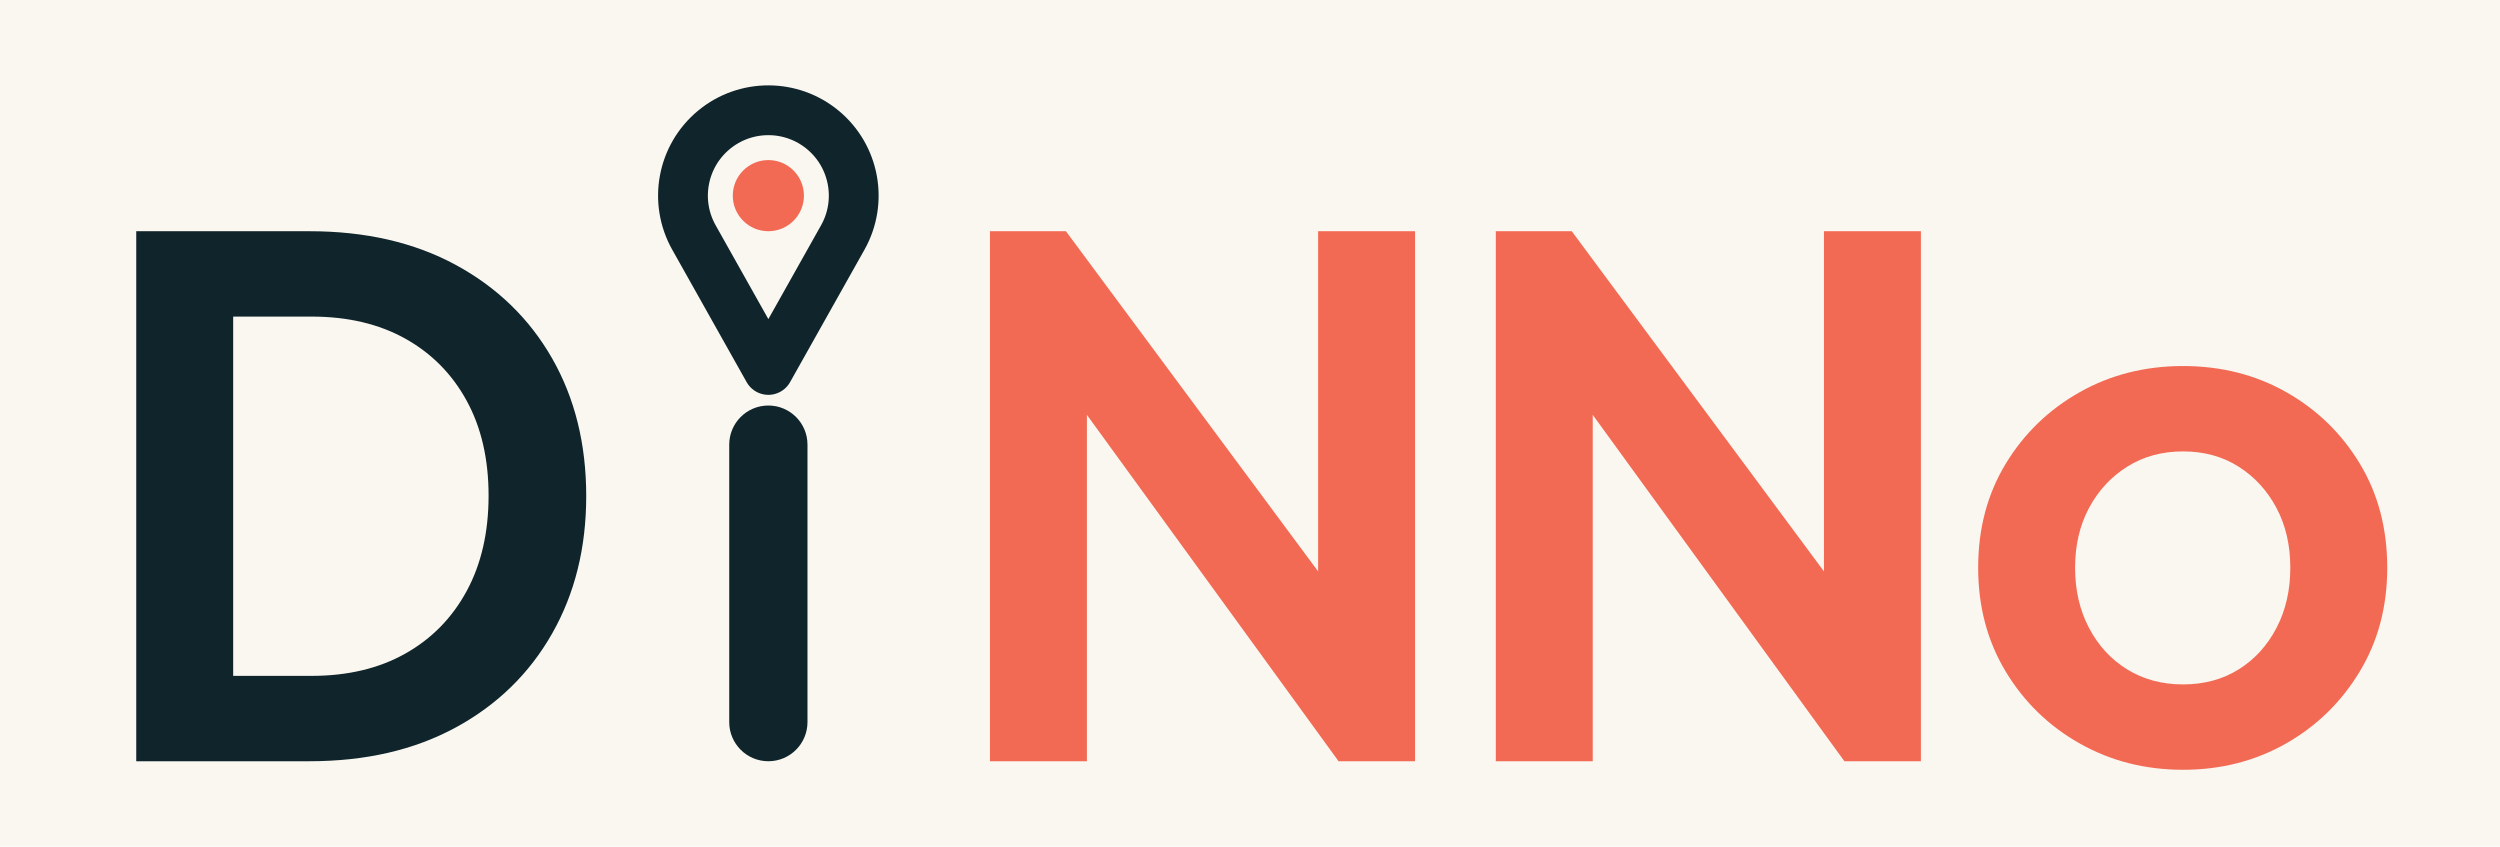
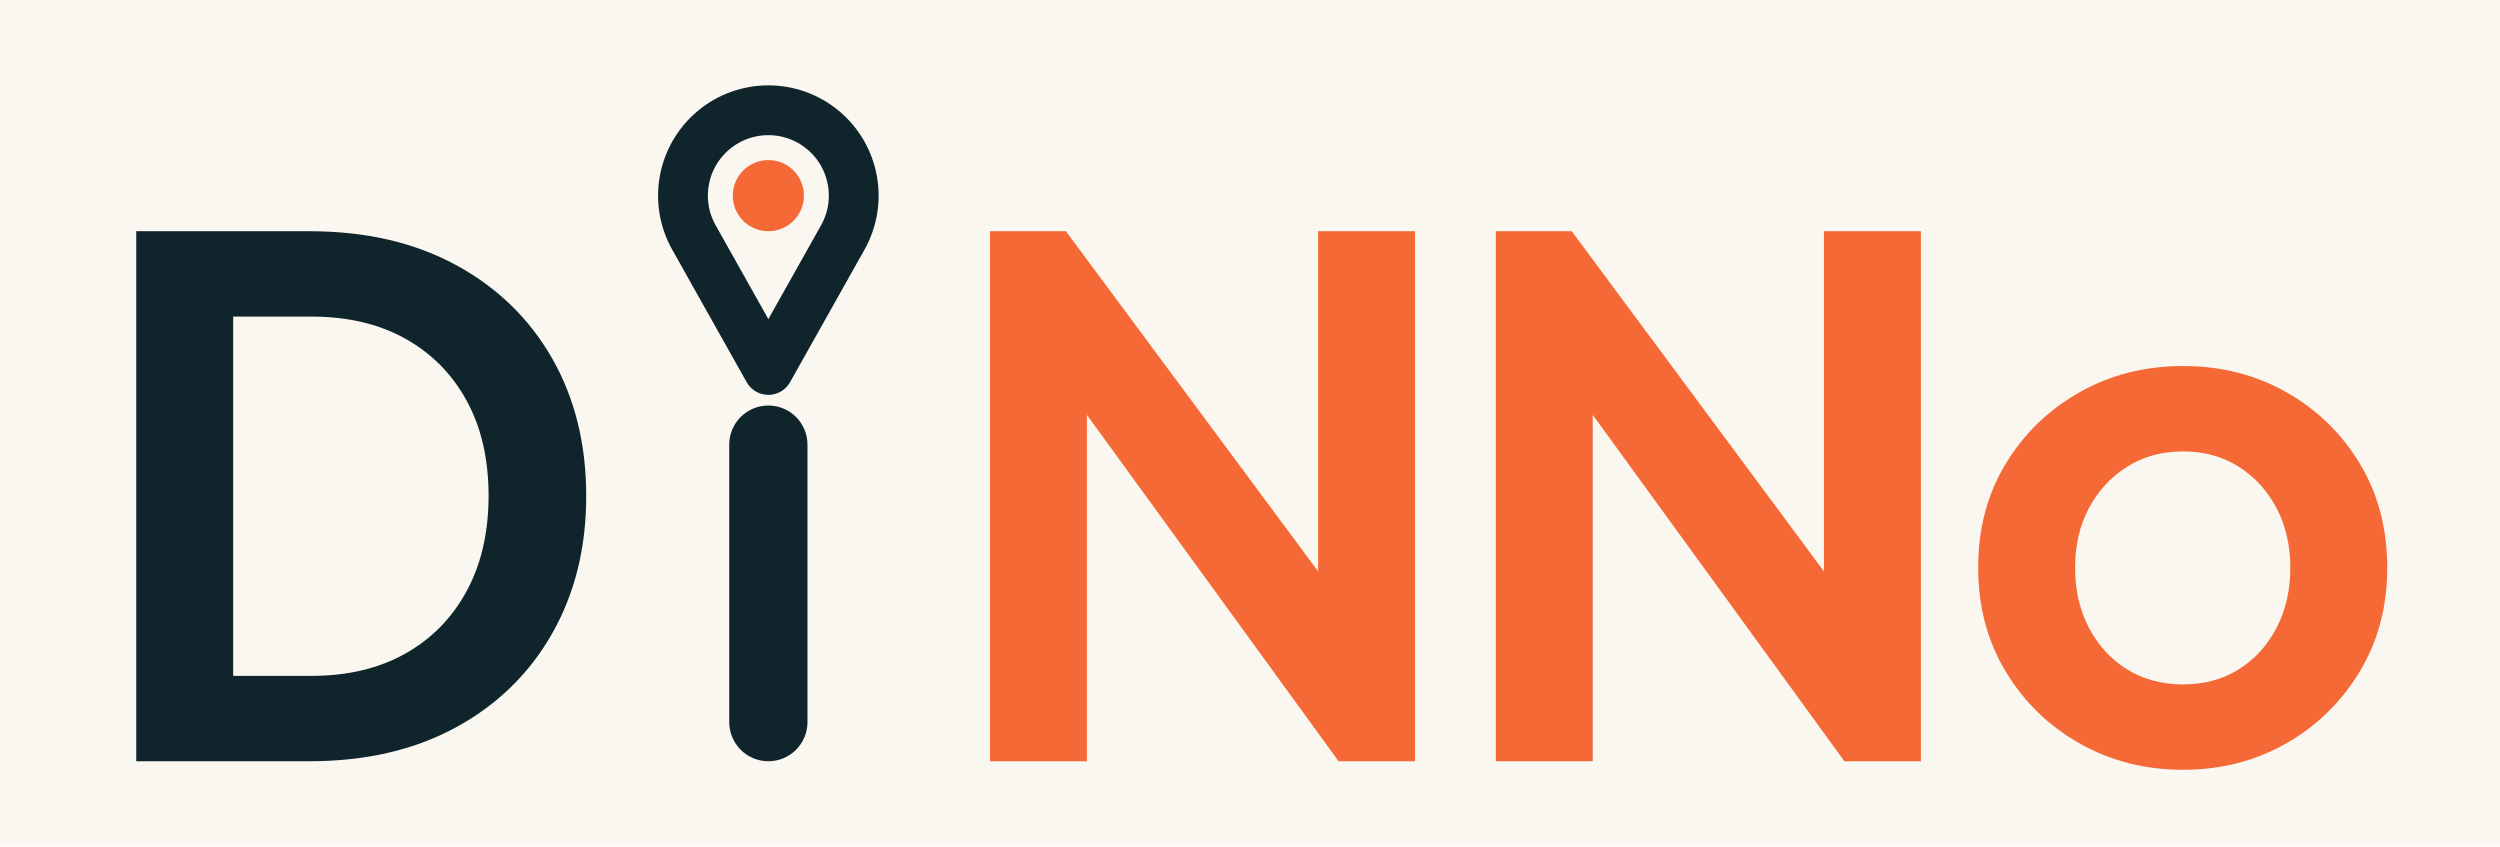
<svg xmlns="http://www.w3.org/2000/svg" viewBox="-12.00 -107.00 351.40 119.00" role="img" aria-label="DiNNo">
  <rect x="-12.00" y="-107.00" width="100%" height="100%" fill="#FAF7F1" />
  <path d="M7.15 0.0V-74.5H31.5Q43.327 -74.5 52.063 -69.763Q60.8 -65.025 65.6 -56.638Q70.4 -48.25 70.4 -37.264Q70.4 -26.375 65.6 -17.938Q60.8 -9.5 52.063 -4.75Q43.327 0.0 31.5 0.0ZM20.775 -12.0H31.8Q39.396 -12.0 44.96 -15.125Q50.525 -18.25 53.6 -23.932Q56.675 -29.615 56.675 -37.332Q56.675 -45.05 53.59 -50.683Q50.505 -56.316 44.953 -59.408Q39.4 -62.5 31.8 -62.5H20.775Z" fill="#10252B" />
  <g transform="translate(74.000 -95.000) scale(1)">
    <rect class="stem" x="16.5" y="45" width="11" height="50" rx="5.5" fill="#10252B" />
    <g class="pinG">
      <path d="M22 40 L11.54 21.38 A12 12 0 1 1 32.46 21.38 Z" fill="none" stroke="#10252B" stroke-width="7" stroke-linecap="round" stroke-linejoin="round" />
-       <circle class="dot" cx="22" cy="15.5" r="5" fill="#F26A54" />
+       <circle class="dot" cx="22" cy="15.5" r="5" fill="#F46935" />
    </g>
  </g>
-   <path d="M127.15 0.0V-74.5H137.825L178.75 -19.3L173.275 -18.175V-74.5H186.9V0.0H176.15L135.75 -55.6L140.775 -56.725V0.0Z" fill="#F26A54" />
-   <path d="M198.25 0.0V-74.5H208.925L249.85 -19.3L244.375 -18.175V-74.5H258.0V0.0H247.25L206.85 -55.6L211.875 -56.725V0.0Z" fill="#F26A54" />
-   <path d="M294.85 1.2Q286.875 1.2 280.338 -2.488Q273.8 -6.175 269.925 -12.6Q266.05 -19.025 266.05 -27.2Q266.05 -35.425 269.913 -41.8Q273.775 -48.175 280.3 -51.863Q286.825 -55.55 294.85 -55.55Q302.875 -55.55 309.363 -51.875Q315.85 -48.2 319.7 -41.825Q323.55 -35.45 323.55 -27.2Q323.55 -19.0 319.663 -12.575Q315.775 -6.15 309.288 -2.475Q302.8 1.2 294.85 1.2ZM294.85 -10.8Q299.275 -10.8 302.65 -12.9Q306.025 -15.0 307.975 -18.725Q309.925 -22.45 309.925 -27.2Q309.925 -31.95 307.975 -35.613Q306.025 -39.275 302.65 -41.413Q299.275 -43.55 294.85 -43.55Q290.425 -43.55 287.013 -41.413Q283.6 -39.275 281.638 -35.613Q279.675 -31.95 279.675 -27.2Q279.675 -22.45 281.638 -18.725Q283.6 -15.0 287.013 -12.9Q290.425 -10.8 294.85 -10.8Z" fill="#F26A54" />
+   <path d="M127.15 0.0V-74.5H137.825L178.75 -19.3L173.275 -18.175V-74.5H186.9V0.0H176.15L135.75 -55.6L140.775 -56.725V0.0Z" fill="#F46935" />
+   <path d="M198.25 0.0V-74.5H208.925L249.85 -19.3L244.375 -18.175V-74.5H258.0V0.0H247.25L206.85 -55.6L211.875 -56.725V0.0Z" fill="#F46935" />
+   <path d="M294.85 1.2Q286.875 1.2 280.338 -2.488Q273.8 -6.175 269.925 -12.6Q266.05 -19.025 266.05 -27.2Q266.05 -35.425 269.913 -41.8Q273.775 -48.175 280.3 -51.863Q286.825 -55.55 294.85 -55.55Q302.875 -55.55 309.363 -51.875Q315.85 -48.2 319.7 -41.825Q323.55 -35.45 323.55 -27.2Q323.55 -19.0 319.663 -12.575Q315.775 -6.15 309.288 -2.475Q302.8 1.2 294.85 1.2ZM294.85 -10.8Q299.275 -10.8 302.65 -12.9Q306.025 -15.0 307.975 -18.725Q309.925 -22.45 309.925 -27.2Q309.925 -31.95 307.975 -35.613Q306.025 -39.275 302.65 -41.413Q299.275 -43.55 294.85 -43.55Q290.425 -43.55 287.013 -41.413Q283.6 -39.275 281.638 -35.613Q279.675 -31.95 279.675 -27.2Q279.675 -22.45 281.638 -18.725Q283.6 -15.0 287.013 -12.9Q290.425 -10.8 294.85 -10.8Z" fill="#F46935" />
</svg>
